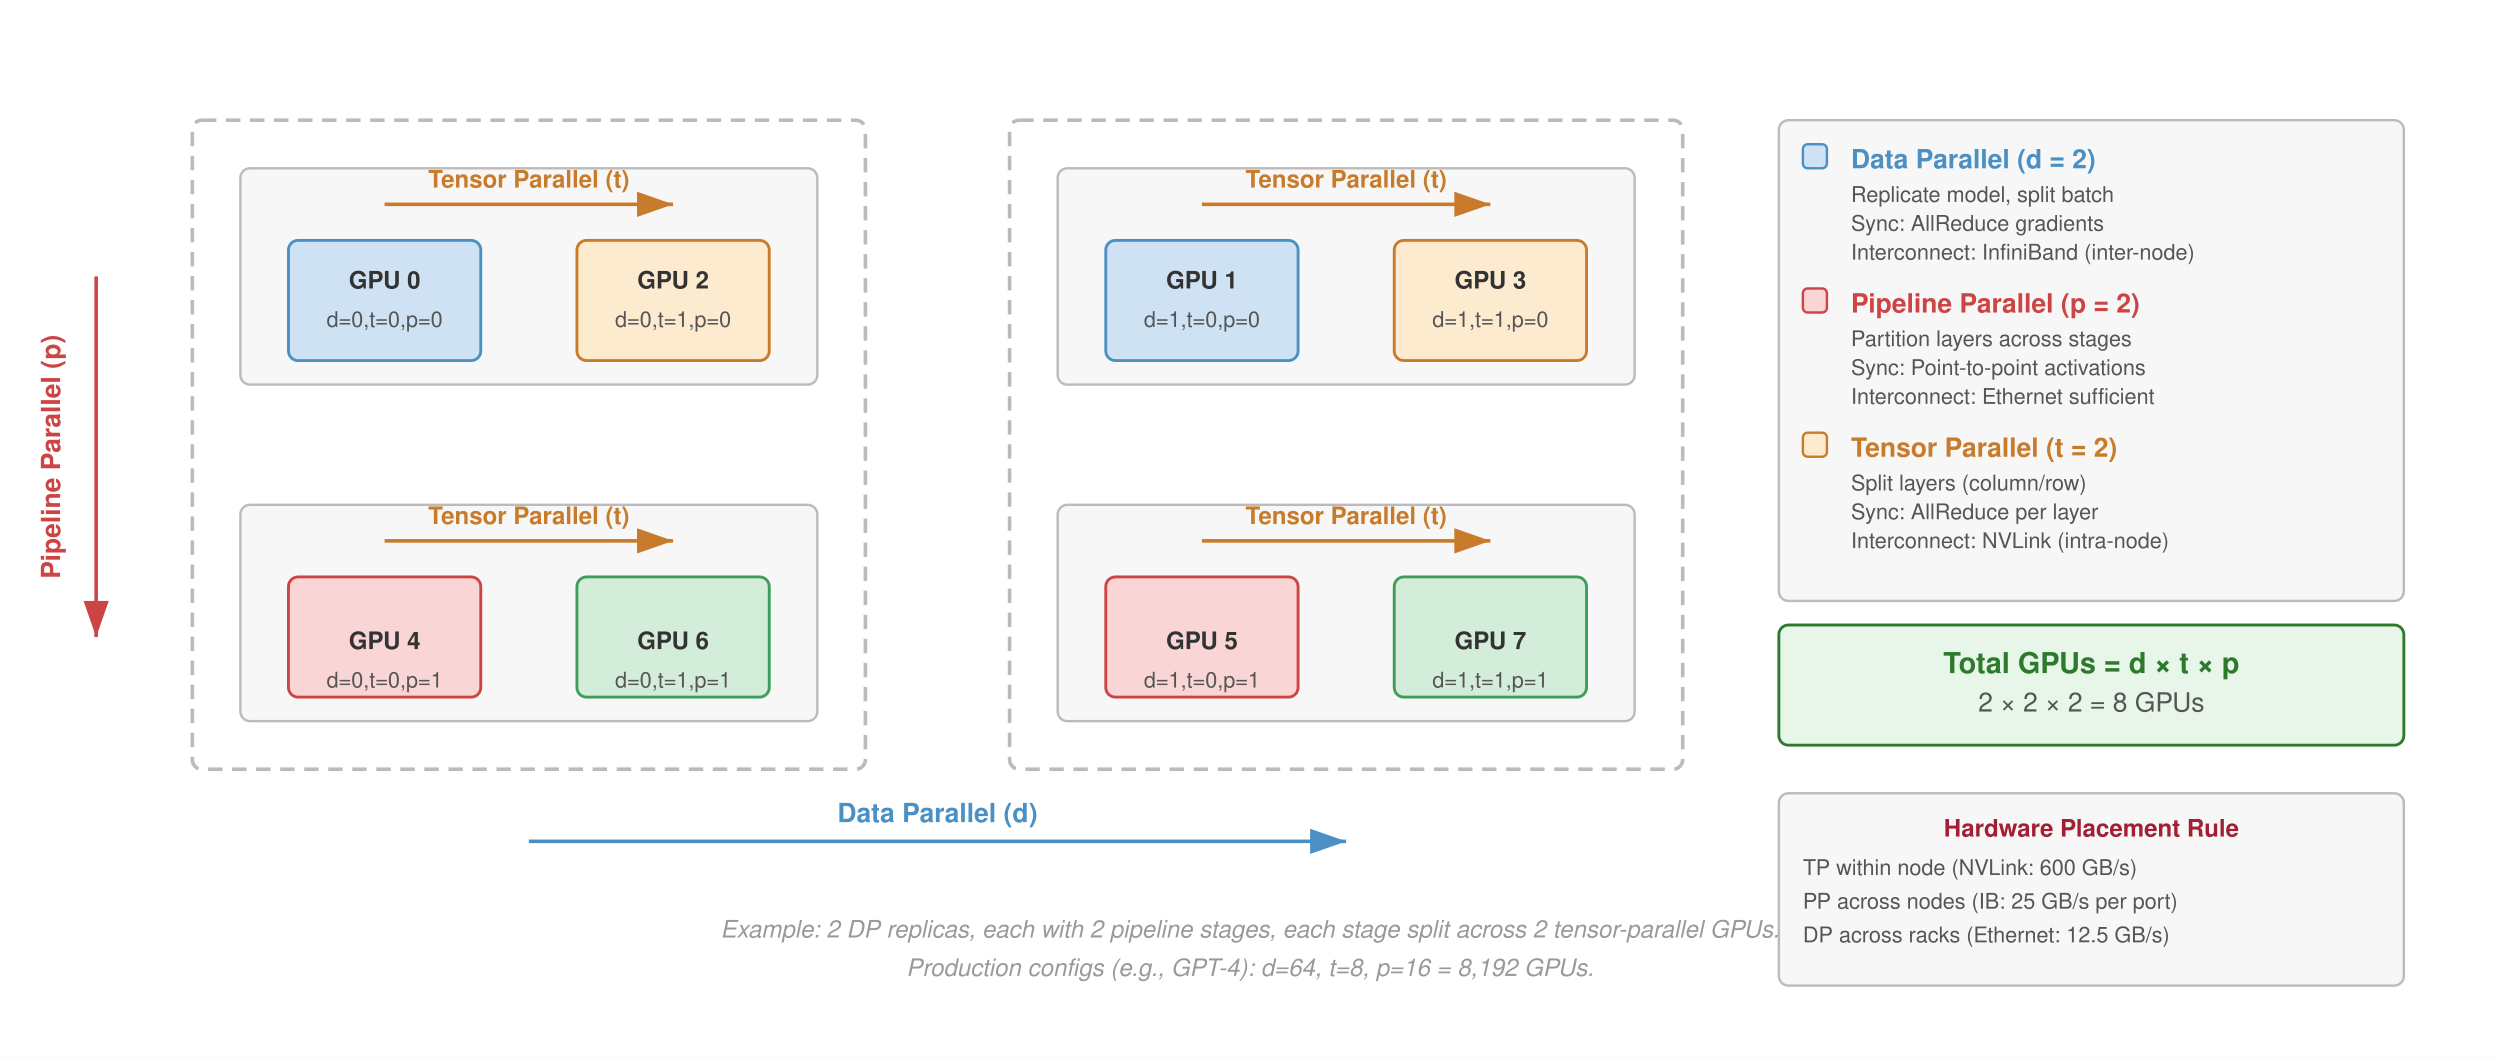
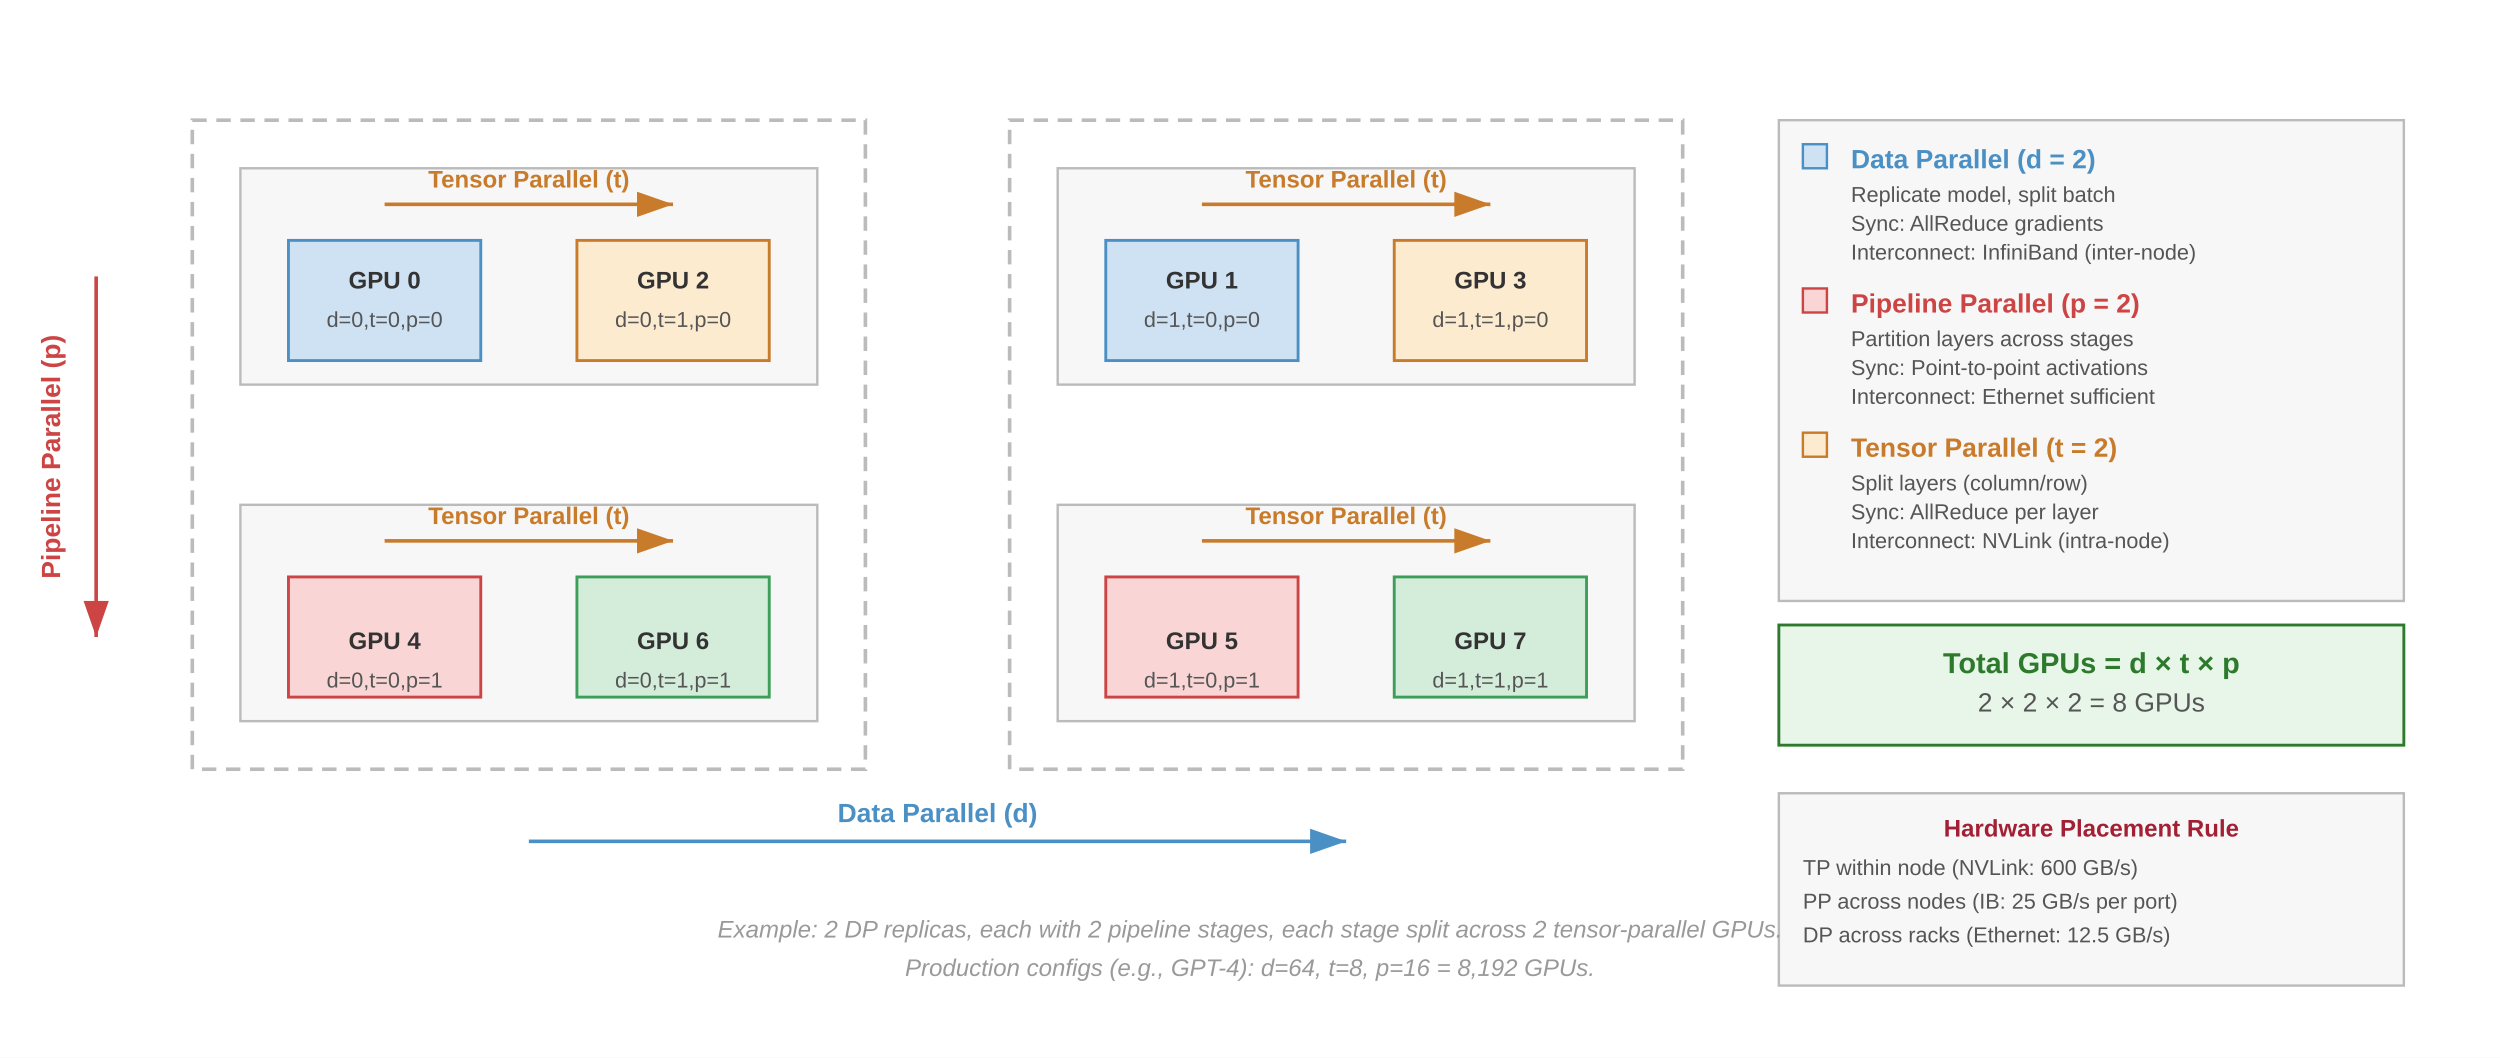
- <svg xmlns="http://www.w3.org/2000/svg" viewBox="0 0 1040 440" font-family="Helvetica Neue, Helvetica, Arial, sans-serif">
+ <svg xmlns="http://www.w3.org/2000/svg" font-family="Arial, Helvetica, sans-serif" viewBox="0 0 1040 440">
  <defs>
    <marker id="arrow" markerWidth="10" markerHeight="7" refX="10" refY="3.5" orient="auto">
      <path d="M0,0 L10,3.5 L0,7 Z" fill="#555" />
    </marker>
    <marker id="arrow-blue" markerWidth="10" markerHeight="7" refX="10" refY="3.5" orient="auto">
      <path d="M0,0 L10,3.5 L0,7 Z" fill="#4a90c4" />
    </marker>
    <marker id="arrow-green" markerWidth="10" markerHeight="7" refX="10" refY="3.5" orient="auto">
      <path d="M0,0 L10,3.5 L0,7 Z" fill="#3d9e5a" />
    </marker>
    <marker id="arrow-orange" markerWidth="10" markerHeight="7" refX="10" refY="3.5" orient="auto">
      <path d="M0,0 L10,3.5 L0,7 Z" fill="#c87b2a" />
    </marker>
    <marker id="arrow-red" markerWidth="10" markerHeight="7" refX="10" refY="3.5" orient="auto">
      <path d="M0,0 L10,3.5 L0,7 Z" fill="#c44" />
    </marker>
  </defs>
  <rect width="1040" height="440" fill="#fff" />
  <line x1="220" y1="350" x2="560" y2="350" stroke="#4a90c4" stroke-width="1.5" marker-end="url(#arrow-blue)" />
  <text x="390" y="342" font-size="11" font-weight="700" fill="#4a90c4" text-anchor="middle">Data Parallel (d)</text>
  <line x1="40" y1="115" x2="40" y2="265" stroke="#c44" stroke-width="1.5" marker-end="url(#arrow-red)" />
  <text x="25" y="190" font-size="11" font-weight="700" fill="#c44" text-anchor="middle" transform="rotate(-90, 25, 190)">Pipeline Parallel (p)</text>
-   <rect x="80" y="50" width="280" height="270" rx="4" fill="none" stroke="#bbb" stroke-width="1.5" stroke-dasharray="6,4" />
-   <rect x="100" y="70" width="240" height="90" rx="4" fill="#f7f7f7" stroke="#bbb" stroke-width="1" />
+   <rect x="80" y="50" width="280" height="270" fill="none" stroke="#bbb" stroke-width="1.5" stroke-dasharray="6,4" />
+   <rect x="100" y="70" width="240" height="90" fill="#f7f7f7" stroke="#bbb" stroke-width="1" />
  <line x1="160" y1="85" x2="280" y2="85" stroke="#c87b2a" stroke-width="1.5" marker-end="url(#arrow-orange)" />
  <text x="220" y="78" font-size="10" font-weight="700" fill="#c87b2a" text-anchor="middle">Tensor Parallel (t)</text>
-   <rect x="120" y="100" width="80" height="50" rx="4" fill="#cfe2f3" stroke="#4a90c4" stroke-width="1.2" />
+   <rect x="120" y="100" width="80" height="50" fill="#cfe2f3" stroke="#4a90c4" stroke-width="1.2" />
  <text x="160" y="120" font-size="10" font-weight="700" fill="#333" text-anchor="middle">GPU 0</text>
  <text x="160" y="136" font-size="9" fill="#555" text-anchor="middle">d=0,t=0,p=0</text>
-   <rect x="240" y="100" width="80" height="50" rx="4" fill="#fdebd0" stroke="#c87b2a" stroke-width="1.2" />
+   <rect x="240" y="100" width="80" height="50" fill="#fdebd0" stroke="#c87b2a" stroke-width="1.2" />
  <text x="280" y="120" font-size="10" font-weight="700" fill="#333" text-anchor="middle">GPU 2</text>
  <text x="280" y="136" font-size="9" fill="#555" text-anchor="middle">d=0,t=1,p=0</text>
-   <rect x="100" y="210" width="240" height="90" rx="4" fill="#f7f7f7" stroke="#bbb" stroke-width="1" />
+   <rect x="100" y="210" width="240" height="90" fill="#f7f7f7" stroke="#bbb" stroke-width="1" />
  <line x1="160" y1="225" x2="280" y2="225" stroke="#c87b2a" stroke-width="1.5" marker-end="url(#arrow-orange)" />
  <text x="220" y="218" font-size="10" font-weight="700" fill="#c87b2a" text-anchor="middle">Tensor Parallel (t)</text>
-   <rect x="120" y="240" width="80" height="50" rx="4" fill="#f9d6d5" stroke="#c44" stroke-width="1.2" />
+   <rect x="120" y="240" width="80" height="50" fill="#f9d6d5" stroke="#c44" stroke-width="1.2" />
  <text x="160" y="270" font-size="10" font-weight="700" fill="#333" text-anchor="middle">GPU 4</text>
  <text x="160" y="286" font-size="9" fill="#555" text-anchor="middle">d=0,t=0,p=1</text>
-   <rect x="240" y="240" width="80" height="50" rx="4" fill="#d4edda" stroke="#3d9e5a" stroke-width="1.2" />
+   <rect x="240" y="240" width="80" height="50" fill="#d4edda" stroke="#3d9e5a" stroke-width="1.2" />
  <text x="280" y="270" font-size="10" font-weight="700" fill="#333" text-anchor="middle">GPU 6</text>
  <text x="280" y="286" font-size="9" fill="#555" text-anchor="middle">d=0,t=1,p=1</text>
-   <rect x="420" y="50" width="280" height="270" rx="4" fill="none" stroke="#bbb" stroke-width="1.5" stroke-dasharray="6,4" />
-   <rect x="440" y="70" width="240" height="90" rx="4" fill="#f7f7f7" stroke="#bbb" stroke-width="1" />
+   <rect x="420" y="50" width="280" height="270" fill="none" stroke="#bbb" stroke-width="1.5" stroke-dasharray="6,4" />
+   <rect x="440" y="70" width="240" height="90" fill="#f7f7f7" stroke="#bbb" stroke-width="1" />
  <line x1="500" y1="85" x2="620" y2="85" stroke="#c87b2a" stroke-width="1.5" marker-end="url(#arrow-orange)" />
  <text x="560" y="78" font-size="10" font-weight="700" fill="#c87b2a" text-anchor="middle">Tensor Parallel (t)</text>
-   <rect x="460" y="100" width="80" height="50" rx="4" fill="#cfe2f3" stroke="#4a90c4" stroke-width="1.2" />
+   <rect x="460" y="100" width="80" height="50" fill="#cfe2f3" stroke="#4a90c4" stroke-width="1.2" />
  <text x="500" y="120" font-size="10" font-weight="700" fill="#333" text-anchor="middle">GPU 1</text>
  <text x="500" y="136" font-size="9" fill="#555" text-anchor="middle">d=1,t=0,p=0</text>
-   <rect x="580" y="100" width="80" height="50" rx="4" fill="#fdebd0" stroke="#c87b2a" stroke-width="1.2" />
+   <rect x="580" y="100" width="80" height="50" fill="#fdebd0" stroke="#c87b2a" stroke-width="1.2" />
  <text x="620" y="120" font-size="10" font-weight="700" fill="#333" text-anchor="middle">GPU 3</text>
  <text x="620" y="136" font-size="9" fill="#555" text-anchor="middle">d=1,t=1,p=0</text>
-   <rect x="440" y="210" width="240" height="90" rx="4" fill="#f7f7f7" stroke="#bbb" stroke-width="1" />
+   <rect x="440" y="210" width="240" height="90" fill="#f7f7f7" stroke="#bbb" stroke-width="1" />
  <line x1="500" y1="225" x2="620" y2="225" stroke="#c87b2a" stroke-width="1.5" marker-end="url(#arrow-orange)" />
  <text x="560" y="218" font-size="10" font-weight="700" fill="#c87b2a" text-anchor="middle">Tensor Parallel (t)</text>
-   <rect x="460" y="240" width="80" height="50" rx="4" fill="#f9d6d5" stroke="#c44" stroke-width="1.2" />
+   <rect x="460" y="240" width="80" height="50" fill="#f9d6d5" stroke="#c44" stroke-width="1.2" />
  <text x="500" y="270" font-size="10" font-weight="700" fill="#333" text-anchor="middle">GPU 5</text>
  <text x="500" y="286" font-size="9" fill="#555" text-anchor="middle">d=1,t=0,p=1</text>
-   <rect x="580" y="240" width="80" height="50" rx="4" fill="#d4edda" stroke="#3d9e5a" stroke-width="1.2" />
+   <rect x="580" y="240" width="80" height="50" fill="#d4edda" stroke="#3d9e5a" stroke-width="1.2" />
  <text x="620" y="270" font-size="10" font-weight="700" fill="#333" text-anchor="middle">GPU 7</text>
  <text x="620" y="286" font-size="9" fill="#555" text-anchor="middle">d=1,t=1,p=1</text>
-   <rect x="740" y="50" width="260" height="200" rx="4" fill="#f7f7f7" stroke="#bbb" stroke-width="1" />
-   <rect x="750" y="60" width="10" height="10" rx="2" fill="#cfe2f3" stroke="#4a90c4" stroke-width="1" />
+   <rect x="740" y="50" width="260" height="200" fill="#f7f7f7" stroke="#bbb" stroke-width="1" />
+   <rect x="750" y="60" width="10" height="10" fill="#cfe2f3" stroke="#4a90c4" stroke-width="1" />
  <text x="770" y="70" font-size="11" font-weight="700" fill="#4a90c4">Data Parallel (d = 2)</text>
  <text x="770" y="84" font-size="9" fill="#555">Replicate model, split batch</text>
  <text x="770" y="96" font-size="9" fill="#555">Sync: AllReduce gradients</text>
  <text x="770" y="108" font-size="9" fill="#555">Interconnect: InfiniBand (inter-node)</text>
-   <rect x="750" y="120" width="10" height="10" rx="2" fill="#f9d6d5" stroke="#c44" stroke-width="1" />
+   <rect x="750" y="120" width="10" height="10" fill="#f9d6d5" stroke="#c44" stroke-width="1" />
  <text x="770" y="130" font-size="11" font-weight="700" fill="#c44">Pipeline Parallel (p = 2)</text>
  <text x="770" y="144" font-size="9" fill="#555">Partition layers across stages</text>
  <text x="770" y="156" font-size="9" fill="#555">Sync: Point-to-point activations</text>
  <text x="770" y="168" font-size="9" fill="#555">Interconnect: Ethernet sufficient</text>
-   <rect x="750" y="180" width="10" height="10" rx="2" fill="#fdebd0" stroke="#c87b2a" stroke-width="1" />
+   <rect x="750" y="180" width="10" height="10" fill="#fdebd0" stroke="#c87b2a" stroke-width="1" />
  <text x="770" y="190" font-size="11" font-weight="700" fill="#c87b2a">Tensor Parallel (t = 2)</text>
  <text x="770" y="204" font-size="9" fill="#555">Split layers (column/row)</text>
  <text x="770" y="216" font-size="9" fill="#555">Sync: AllReduce per layer</text>
  <text x="770" y="228" font-size="9" fill="#555">Interconnect: NVLink (intra-node)</text>
-   <rect x="740" y="260" width="260" height="50" rx="4" fill="#e8f5e9" stroke="#2d7a2d" stroke-width="1.2" />
+   <rect x="740" y="260" width="260" height="50" fill="#e8f5e9" stroke="#2d7a2d" stroke-width="1.2" />
  <text x="870" y="280" font-size="12" font-weight="700" fill="#2d7a2d" text-anchor="middle">Total GPUs = d × t × p</text>
  <text x="870" y="296" font-size="11" fill="#555" text-anchor="middle">2 × 2 × 2 = 8 GPUs</text>
-   <rect x="740" y="330" width="260" height="80" rx="4" fill="#f7f7f7" stroke="#bbb" stroke-width="1" />
+   <rect x="740" y="330" width="260" height="80" fill="#f7f7f7" stroke="#bbb" stroke-width="1" />
  <text x="870" y="348" font-size="10" font-weight="700" fill="#a31f34" text-anchor="middle">Hardware Placement Rule</text>
  <text x="750" y="364" font-size="9" fill="#555">TP within node (NVLink: 600 GB/s)</text>
  <text x="750" y="378" font-size="9" fill="#555">PP across nodes (IB: 25 GB/s per port)</text>
  <text x="750" y="392" font-size="9" fill="#555">DP across racks (Ethernet: 12.5 GB/s)</text>
  <text x="520" y="390" font-size="10" fill="#999" font-style="italic" text-anchor="middle">Example: 2 DP replicas, each with 2 pipeline stages, each stage split across 2 tensor-parallel GPUs.</text>
  <text x="520" y="406" font-size="10" fill="#999" font-style="italic" text-anchor="middle">Production configs (e.g., GPT-4): d=64, t=8, p=16 = 8,192 GPUs.</text>
</svg>
